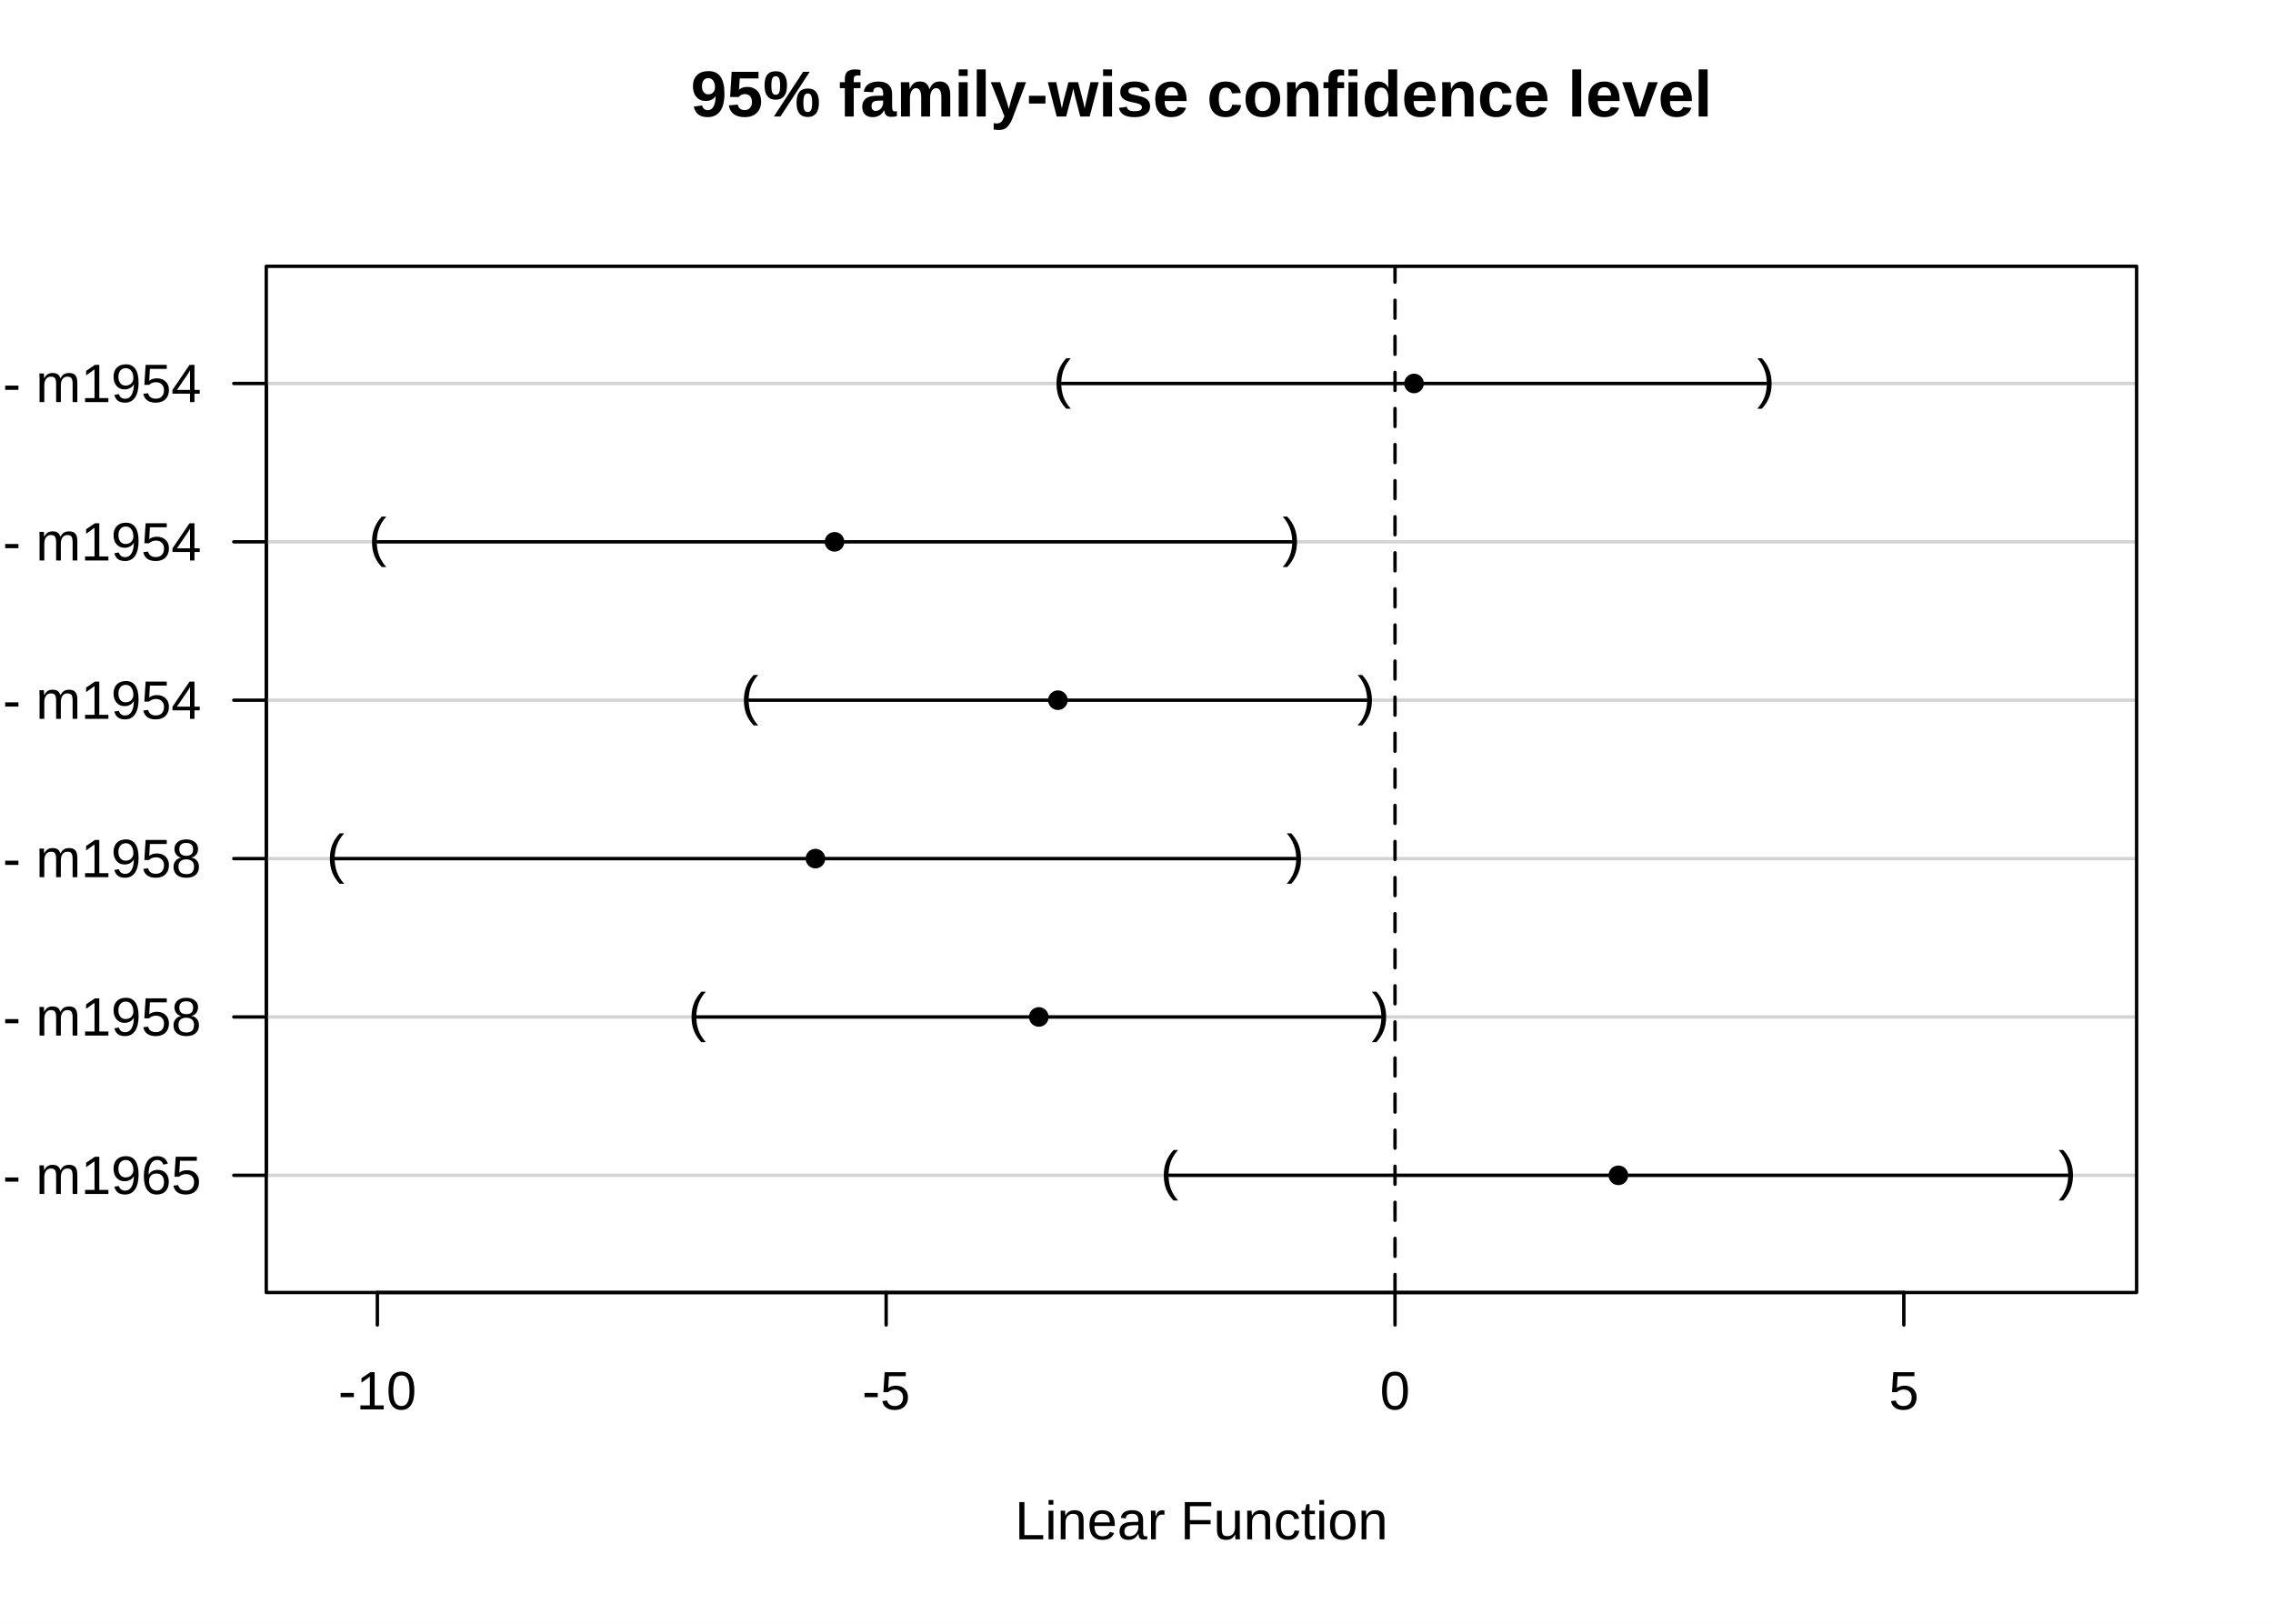
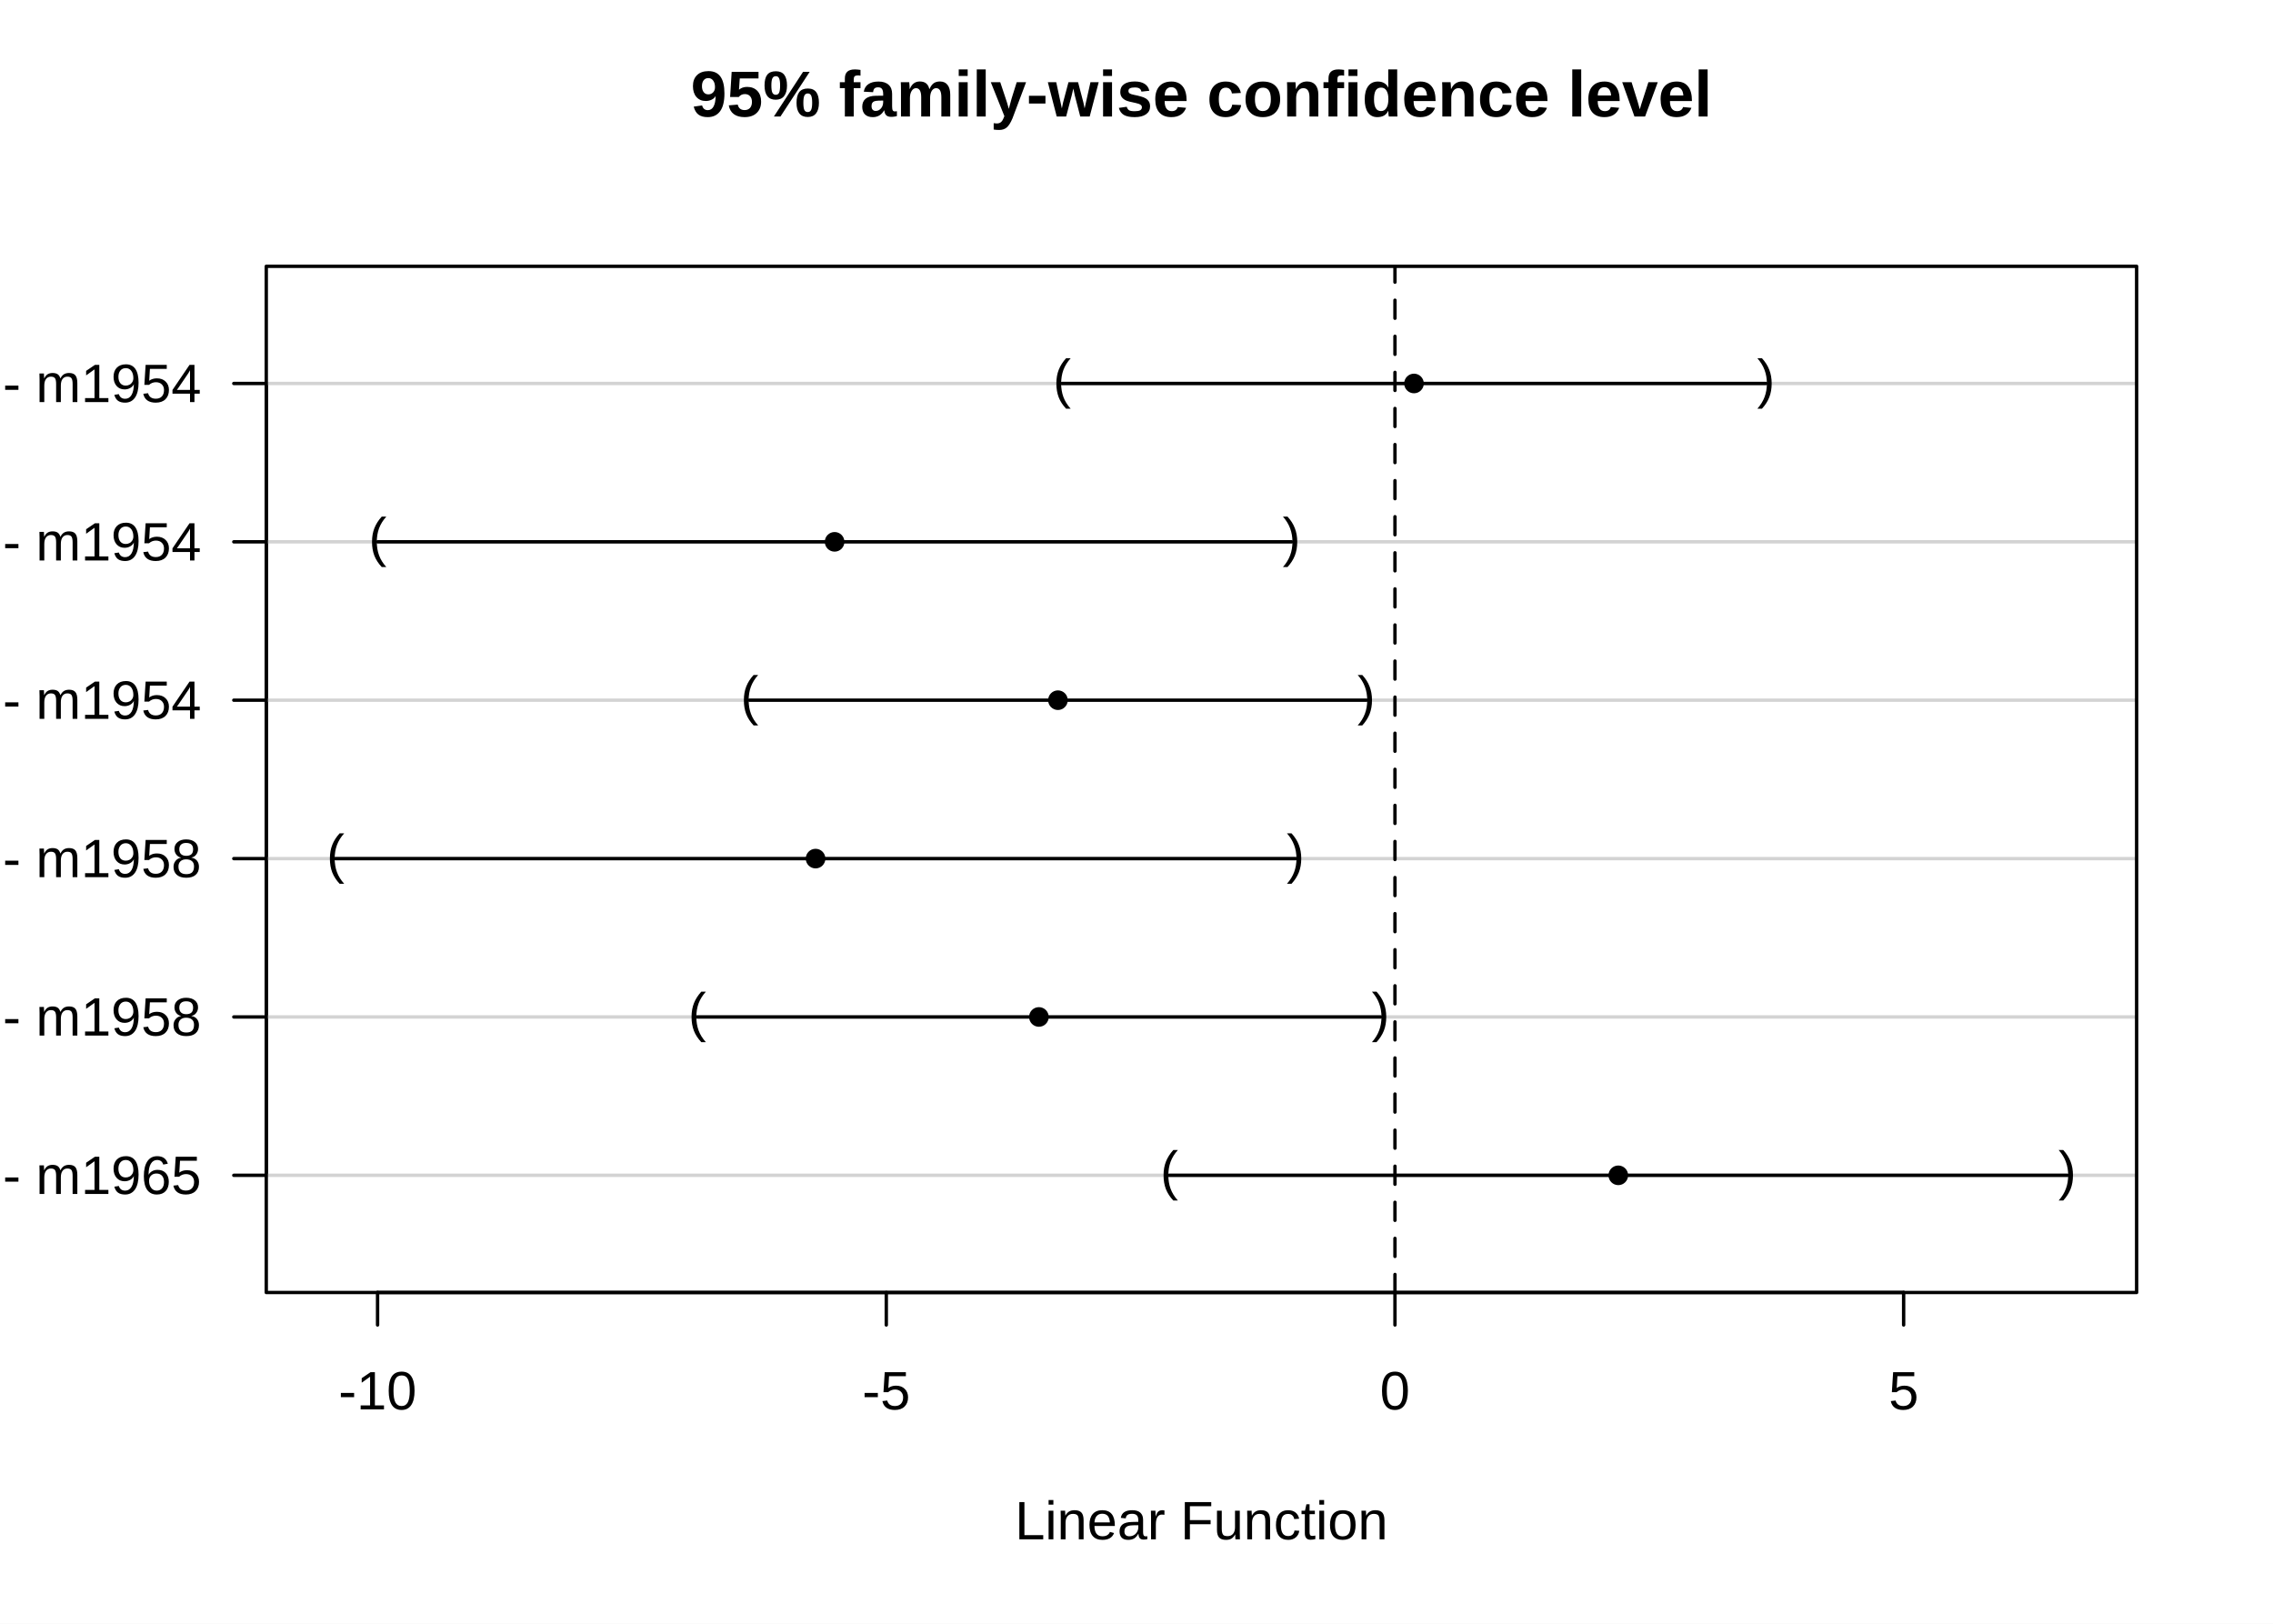
<svg xmlns="http://www.w3.org/2000/svg" viewBox="0 0 504.00 360.00">
  <defs>
    <style type="text/css">
    line, polyline, polygon, path, rect, circle {
      fill: none;
      stroke: #000000;
      stroke-linecap: round;
      stroke-linejoin: round;
      stroke-miterlimit: 10.00;
    }
  </style>
  </defs>
  <rect width="100%" height="100%" style="stroke: none; fill: #FFFFFF;" />
-   <line x1="83.67" y1="286.56" x2="422.15" y2="286.56" style="stroke-width: 0.75;" />
-   <line x1="83.67" y1="286.56" x2="83.67" y2="293.76" style="stroke-width: 0.75;" />
-   <line x1="196.49" y1="286.56" x2="196.49" y2="293.76" style="stroke-width: 0.75;" />
-   <line x1="309.32" y1="286.56" x2="309.32" y2="293.76" style="stroke-width: 0.75;" />
-   <line x1="422.15" y1="286.56" x2="422.15" y2="293.76" style="stroke-width: 0.75;" />
-   <text x="75.00" y="312.48" style="font-size: 12.00px; font-family: Arimo;" textLength="17.34px" lengthAdjust="spacingAndGlyphs">-10</text>
-   <text x="191.16" y="312.48" style="font-size: 12.00px; font-family: Arimo;" textLength="10.67px" lengthAdjust="spacingAndGlyphs">-5</text>
-   <text x="305.98" y="312.48" style="font-size: 12.00px; font-family: Arimo;" textLength="6.67px" lengthAdjust="spacingAndGlyphs">0</text>
-   <text x="418.81" y="312.48" style="font-size: 12.00px; font-family: Arimo;" textLength="6.67px" lengthAdjust="spacingAndGlyphs">5</text>
+   <line x1="83.72" y1="286.56" x2="422.10" y2="286.56" style="stroke-width: 0.75;" />
+   <line x1="83.72" y1="286.56" x2="83.72" y2="293.76" style="stroke-width: 0.75;" />
+   <line x1="196.52" y1="286.56" x2="196.52" y2="293.76" style="stroke-width: 0.75;" />
+   <line x1="309.31" y1="286.56" x2="309.31" y2="293.76" style="stroke-width: 0.75;" />
+   <line x1="422.10" y1="286.56" x2="422.10" y2="293.76" style="stroke-width: 0.75;" />
+   <text x="75.05" y="312.48" style="font-size: 12.00px; font-family: Arimo;" textLength="17.34px" lengthAdjust="spacingAndGlyphs">-10</text>
+   <text x="191.18" y="312.48" style="font-size: 12.00px; font-family: Arimo;" textLength="10.67px" lengthAdjust="spacingAndGlyphs">-5</text>
+   <text x="305.97" y="312.48" style="font-size: 12.00px; font-family: Arimo;" textLength="6.67px" lengthAdjust="spacingAndGlyphs">0</text>
+   <text x="418.77" y="312.48" style="font-size: 12.00px; font-family: Arimo;" textLength="6.67px" lengthAdjust="spacingAndGlyphs">5</text>
  <line x1="59.04" y1="260.58" x2="59.04" y2="85.02" style="stroke-width: 0.75;" />
  <line x1="59.04" y1="260.58" x2="51.84" y2="260.58" style="stroke-width: 0.75;" />
  <line x1="59.04" y1="225.47" x2="51.84" y2="225.47" style="stroke-width: 0.75;" />
  <line x1="59.04" y1="190.36" x2="51.84" y2="190.36" style="stroke-width: 0.75;" />
  <line x1="59.04" y1="155.24" x2="51.84" y2="155.24" style="stroke-width: 0.75;" />
  <line x1="59.04" y1="120.13" x2="51.84" y2="120.13" style="stroke-width: 0.75;" />
  <line x1="59.04" y1="85.02" x2="51.84" y2="85.02" style="stroke-width: 0.75;" />
  <text x="-39.41" y="264.71" style="font-size: 12.00px; font-family: Arimo;" textLength="84.05px" lengthAdjust="spacingAndGlyphs">m1966 - m1965</text>
  <text x="-39.41" y="229.59" style="font-size: 12.00px; font-family: Arimo;" textLength="84.05px" lengthAdjust="spacingAndGlyphs">m1966 - m1958</text>
  <text x="-39.41" y="194.48" style="font-size: 12.00px; font-family: Arimo;" textLength="84.05px" lengthAdjust="spacingAndGlyphs">m1965 - m1958</text>
  <text x="-39.41" y="159.37" style="font-size: 12.00px; font-family: Arimo;" textLength="84.05px" lengthAdjust="spacingAndGlyphs">m1966 - m1954</text>
  <text x="-39.41" y="124.26" style="font-size: 12.00px; font-family: Arimo;" textLength="84.05px" lengthAdjust="spacingAndGlyphs">m1965 - m1954</text>
  <text x="-39.41" y="89.15" style="font-size: 12.00px; font-family: Arimo;" textLength="84.05px" lengthAdjust="spacingAndGlyphs">m1958 - m1954</text>
  <defs>
    <clipPath id="cpNTkuMDR8NDczLjc2fDI4Ni41Nnw1OS4wNA==">
      <rect x="59.04" y="59.04" width="414.72" height="227.52" />
    </clipPath>
  </defs>
  <line x1="59.04" y1="85.02" x2="473.76" y2="85.02" style="stroke-width: 0.75; stroke: #D3D3D3;" clip-path="url(#cpNTkuMDR8NDczLjc2fDI4Ni41Nnw1OS4wNA==)" />
  <line x1="59.04" y1="120.13" x2="473.76" y2="120.13" style="stroke-width: 0.75; stroke: #D3D3D3;" clip-path="url(#cpNTkuMDR8NDczLjc2fDI4Ni41Nnw1OS4wNA==)" />
  <line x1="59.04" y1="155.24" x2="473.76" y2="155.24" style="stroke-width: 0.75; stroke: #D3D3D3;" clip-path="url(#cpNTkuMDR8NDczLjc2fDI4Ni41Nnw1OS4wNA==)" />
  <line x1="59.04" y1="190.36" x2="473.76" y2="190.36" style="stroke-width: 0.75; stroke: #D3D3D3;" clip-path="url(#cpNTkuMDR8NDczLjc2fDI4Ni41Nnw1OS4wNA==)" />
  <line x1="59.04" y1="225.47" x2="473.76" y2="225.47" style="stroke-width: 0.75; stroke: #D3D3D3;" clip-path="url(#cpNTkuMDR8NDczLjc2fDI4Ni41Nnw1OS4wNA==)" />
  <line x1="59.04" y1="260.58" x2="473.76" y2="260.58" style="stroke-width: 0.75; stroke: #D3D3D3;" clip-path="url(#cpNTkuMDR8NDczLjc2fDI4Ni41Nnw1OS4wNA==)" />
-   <line x1="309.32" y1="286.56" x2="309.32" y2="59.04" style="stroke-width: 0.75; stroke-dasharray: 4.00,4.00;" clip-path="url(#cpNTkuMDR8NDczLjc2fDI4Ni41Nnw1OS4wNA==)" />
-   <line x1="235.51" y1="85.02" x2="391.58" y2="85.02" style="stroke-width: 0.75;" clip-path="url(#cpNTkuMDR8NDczLjc2fDI4Ni41Nnw1OS4wNA==)" />
-   <line x1="83.74" y1="120.13" x2="286.34" y2="120.13" style="stroke-width: 0.75;" clip-path="url(#cpNTkuMDR8NDczLjc2fDI4Ni41Nnw1OS4wNA==)" />
-   <line x1="166.19" y1="155.24" x2="302.94" y2="155.24" style="stroke-width: 0.75;" clip-path="url(#cpNTkuMDR8NDczLjc2fDI4Ni41Nnw1OS4wNA==)" />
-   <line x1="74.40" y1="190.36" x2="287.23" y2="190.36" style="stroke-width: 0.75;" clip-path="url(#cpNTkuMDR8NDczLjc2fDI4Ni41Nnw1OS4wNA==)" />
-   <line x1="154.59" y1="225.47" x2="306.10" y2="225.47" style="stroke-width: 0.75;" clip-path="url(#cpNTkuMDR8NDczLjc2fDI4Ni41Nnw1OS4wNA==)" />
-   <line x1="259.30" y1="260.58" x2="458.40" y2="260.58" style="stroke-width: 0.75;" clip-path="url(#cpNTkuMDR8NDczLjc2fDI4Ni41Nnw1OS4wNA==)" />
+   <line x1="309.31" y1="286.56" x2="309.31" y2="59.04" style="stroke-width: 0.75; stroke-dasharray: 4.00,4.00;" clip-path="url(#cpNTkuMDR8NDczLjc2fDI4Ni41Nnw1OS4wNA==)" />
+   <line x1="235.48" y1="85.02" x2="391.58" y2="85.02" style="stroke-width: 0.75;" clip-path="url(#cpNTkuMDR8NDczLjc2fDI4Ni41Nnw1OS4wNA==)" />
+   <line x1="83.74" y1="120.13" x2="286.38" y2="120.13" style="stroke-width: 0.75;" clip-path="url(#cpNTkuMDR8NDczLjc2fDI4Ni41Nnw1OS4wNA==)" />
+   <line x1="166.19" y1="155.24" x2="302.97" y2="155.24" style="stroke-width: 0.75;" clip-path="url(#cpNTkuMDR8NDczLjc2fDI4Ni41Nnw1OS4wNA==)" />
+   <line x1="74.40" y1="190.36" x2="287.28" y2="190.36" style="stroke-width: 0.75;" clip-path="url(#cpNTkuMDR8NDczLjc2fDI4Ni41Nnw1OS4wNA==)" />
+   <line x1="154.59" y1="225.47" x2="306.13" y2="225.47" style="stroke-width: 0.75;" clip-path="url(#cpNTkuMDR8NDczLjc2fDI4Ni41Nnw1OS4wNA==)" />
+   <line x1="259.25" y1="260.58" x2="458.40" y2="260.58" style="stroke-width: 0.75;" clip-path="url(#cpNTkuMDR8NDczLjc2fDI4Ni41Nnw1OS4wNA==)" />
  <g clip-path="url(#cpNTkuMDR8NDczLjc2fDI4Ni41Nnw1OS4wNA==)">
-     <text x="233.51" y="88.13" style="font-size: 12.00px; font-family: Arimo;" textLength="4.00px" lengthAdjust="spacingAndGlyphs">(</text>
+     <text x="233.48" y="88.13" style="font-size: 12.00px; font-family: Arimo;" textLength="4.00px" lengthAdjust="spacingAndGlyphs">(</text>
  </g>
  <g clip-path="url(#cpNTkuMDR8NDczLjc2fDI4Ni41Nnw1OS4wNA==)">
    <text x="81.74" y="123.24" style="font-size: 12.00px; font-family: Arimo;" textLength="4.00px" lengthAdjust="spacingAndGlyphs">(</text>
  </g>
  <g clip-path="url(#cpNTkuMDR8NDczLjc2fDI4Ni41Nnw1OS4wNA==)">
-     <text x="164.20" y="158.35" style="font-size: 12.00px; font-family: Arimo;" textLength="4.00px" lengthAdjust="spacingAndGlyphs">(</text>
+     <text x="164.19" y="158.35" style="font-size: 12.00px; font-family: Arimo;" textLength="4.00px" lengthAdjust="spacingAndGlyphs">(</text>
  </g>
  <g clip-path="url(#cpNTkuMDR8NDczLjc2fDI4Ni41Nnw1OS4wNA==)">
    <text x="72.40" y="193.46" style="font-size: 12.00px; font-family: Arimo;" textLength="4.00px" lengthAdjust="spacingAndGlyphs">(</text>
  </g>
  <g clip-path="url(#cpNTkuMDR8NDczLjc2fDI4Ni41Nnw1OS4wNA==)">
    <text x="152.59" y="228.57" style="font-size: 12.00px; font-family: Arimo;" textLength="4.00px" lengthAdjust="spacingAndGlyphs">(</text>
  </g>
  <g clip-path="url(#cpNTkuMDR8NDczLjc2fDI4Ni41Nnw1OS4wNA==)">
-     <text x="257.30" y="263.68" style="font-size: 12.00px; font-family: Arimo;" textLength="4.00px" lengthAdjust="spacingAndGlyphs">(</text>
+     <text x="257.25" y="263.68" style="font-size: 12.00px; font-family: Arimo;" textLength="4.00px" lengthAdjust="spacingAndGlyphs">(</text>
  </g>
  <g clip-path="url(#cpNTkuMDR8NDczLjc2fDI4Ni41Nnw1OS4wNA==)">
-     <text x="389.58" y="88.13" style="font-size: 12.00px; font-family: Arimo;" textLength="4.00px" lengthAdjust="spacingAndGlyphs">)</text>
+     <text x="389.59" y="88.13" style="font-size: 12.00px; font-family: Arimo;" textLength="4.00px" lengthAdjust="spacingAndGlyphs">)</text>
  </g>
  <g clip-path="url(#cpNTkuMDR8NDczLjc2fDI4Ni41Nnw1OS4wNA==)">
-     <text x="284.34" y="123.24" style="font-size: 12.00px; font-family: Arimo;" textLength="4.00px" lengthAdjust="spacingAndGlyphs">)</text>
+     <text x="284.39" y="123.24" style="font-size: 12.00px; font-family: Arimo;" textLength="4.00px" lengthAdjust="spacingAndGlyphs">)</text>
  </g>
  <g clip-path="url(#cpNTkuMDR8NDczLjc2fDI4Ni41Nnw1OS4wNA==)">
-     <text x="300.95" y="158.35" style="font-size: 12.00px; font-family: Arimo;" textLength="4.00px" lengthAdjust="spacingAndGlyphs">)</text>
+     <text x="300.97" y="158.35" style="font-size: 12.00px; font-family: Arimo;" textLength="4.00px" lengthAdjust="spacingAndGlyphs">)</text>
  </g>
  <g clip-path="url(#cpNTkuMDR8NDczLjc2fDI4Ni41Nnw1OS4wNA==)">
-     <text x="285.23" y="193.46" style="font-size: 12.00px; font-family: Arimo;" textLength="4.00px" lengthAdjust="spacingAndGlyphs">)</text>
+     <text x="285.28" y="193.46" style="font-size: 12.00px; font-family: Arimo;" textLength="4.00px" lengthAdjust="spacingAndGlyphs">)</text>
  </g>
  <g clip-path="url(#cpNTkuMDR8NDczLjc2fDI4Ni41Nnw1OS4wNA==)">
-     <text x="304.10" y="228.57" style="font-size: 12.00px; font-family: Arimo;" textLength="4.00px" lengthAdjust="spacingAndGlyphs">)</text>
+     <text x="304.13" y="228.57" style="font-size: 12.00px; font-family: Arimo;" textLength="4.00px" lengthAdjust="spacingAndGlyphs">)</text>
  </g>
  <g clip-path="url(#cpNTkuMDR8NDczLjc2fDI4Ni41Nnw1OS4wNA==)">
    <text x="456.40" y="263.68" style="font-size: 12.00px; font-family: Arimo;" textLength="4.00px" lengthAdjust="spacingAndGlyphs">)</text>
  </g>
-   <circle cx="313.54" cy="85.02" r="1.80" style="stroke-width: 0.75; fill: #000000;" clip-path="url(#cpNTkuMDR8NDczLjc2fDI4Ni41Nnw1OS4wNA==)" />
-   <circle cx="185.04" cy="120.13" r="1.80" style="stroke-width: 0.75; fill: #000000;" clip-path="url(#cpNTkuMDR8NDczLjc2fDI4Ni41Nnw1OS4wNA==)" />
-   <circle cx="234.57" cy="155.24" r="1.80" style="stroke-width: 0.75; fill: #000000;" clip-path="url(#cpNTkuMDR8NDczLjc2fDI4Ni41Nnw1OS4wNA==)" />
-   <circle cx="180.81" cy="190.36" r="1.80" style="stroke-width: 0.75; fill: #000000;" clip-path="url(#cpNTkuMDR8NDczLjc2fDI4Ni41Nnw1OS4wNA==)" />
-   <circle cx="230.34" cy="225.47" r="1.80" style="stroke-width: 0.75; fill: #000000;" clip-path="url(#cpNTkuMDR8NDczLjc2fDI4Ni41Nnw1OS4wNA==)" />
-   <circle cx="358.85" cy="260.58" r="1.80" style="stroke-width: 0.75; fill: #000000;" clip-path="url(#cpNTkuMDR8NDczLjc2fDI4Ni41Nnw1OS4wNA==)" />
+   <circle cx="313.53" cy="85.02" r="1.80" style="stroke-width: 0.75; fill: #000000;" clip-path="url(#cpNTkuMDR8NDczLjc2fDI4Ni41Nnw1OS4wNA==)" />
+   <circle cx="185.06" cy="120.13" r="1.80" style="stroke-width: 0.75; fill: #000000;" clip-path="url(#cpNTkuMDR8NDczLjc2fDI4Ni41Nnw1OS4wNA==)" />
+   <circle cx="234.58" cy="155.24" r="1.80" style="stroke-width: 0.75; fill: #000000;" clip-path="url(#cpNTkuMDR8NDczLjc2fDI4Ni41Nnw1OS4wNA==)" />
+   <circle cx="180.84" cy="190.36" r="1.80" style="stroke-width: 0.75; fill: #000000;" clip-path="url(#cpNTkuMDR8NDczLjc2fDI4Ni41Nnw1OS4wNA==)" />
+   <circle cx="230.36" cy="225.47" r="1.80" style="stroke-width: 0.75; fill: #000000;" clip-path="url(#cpNTkuMDR8NDczLjc2fDI4Ni41Nnw1OS4wNA==)" />
+   <circle cx="358.83" cy="260.58" r="1.80" style="stroke-width: 0.75; fill: #000000;" clip-path="url(#cpNTkuMDR8NDczLjc2fDI4Ni41Nnw1OS4wNA==)" />
  <defs>
    <clipPath id="cpMC4wMHw1MDQuMDB8MzYwLjAwfDAuMDA=">
      <rect x="0.00" y="0.00" width="504.00" height="360.00" />
    </clipPath>
  </defs>
  <g clip-path="url(#cpMC4wMHw1MDQuMDB8MzYwLjAwfDAuMDA=)">
    <text x="153.15" y="25.83" style="font-size: 14.40px; font-weight: bold; font-family: Arimo;" textLength="226.50px" lengthAdjust="spacingAndGlyphs">95% family-wise confidence level</text>
  </g>
  <g clip-path="url(#cpMC4wMHw1MDQuMDB8MzYwLjAwfDAuMDA=)">
    <text x="266.40" y="43.11" style="font-size: 14.40px; font-weight: bold; font-family: Arimo;" textLength="0.00px" lengthAdjust="spacingAndGlyphs" />
  </g>
  <g clip-path="url(#cpMC4wMHw1MDQuMDB8MzYwLjAwfDAuMDA=)">
    <text x="225.04" y="341.28" style="font-size: 12.00px; font-family: Arimo;" textLength="82.72px" lengthAdjust="spacingAndGlyphs">Linear Function</text>
  </g>
  <polyline points="59.04,286.56 473.76,286.56 473.76,59.04 59.04,59.04 59.04,286.56 " style="stroke-width: 0.75;" clip-path="url(#cpMC4wMHw1MDQuMDB8MzYwLjAwfDAuMDA=)" />
</svg>
